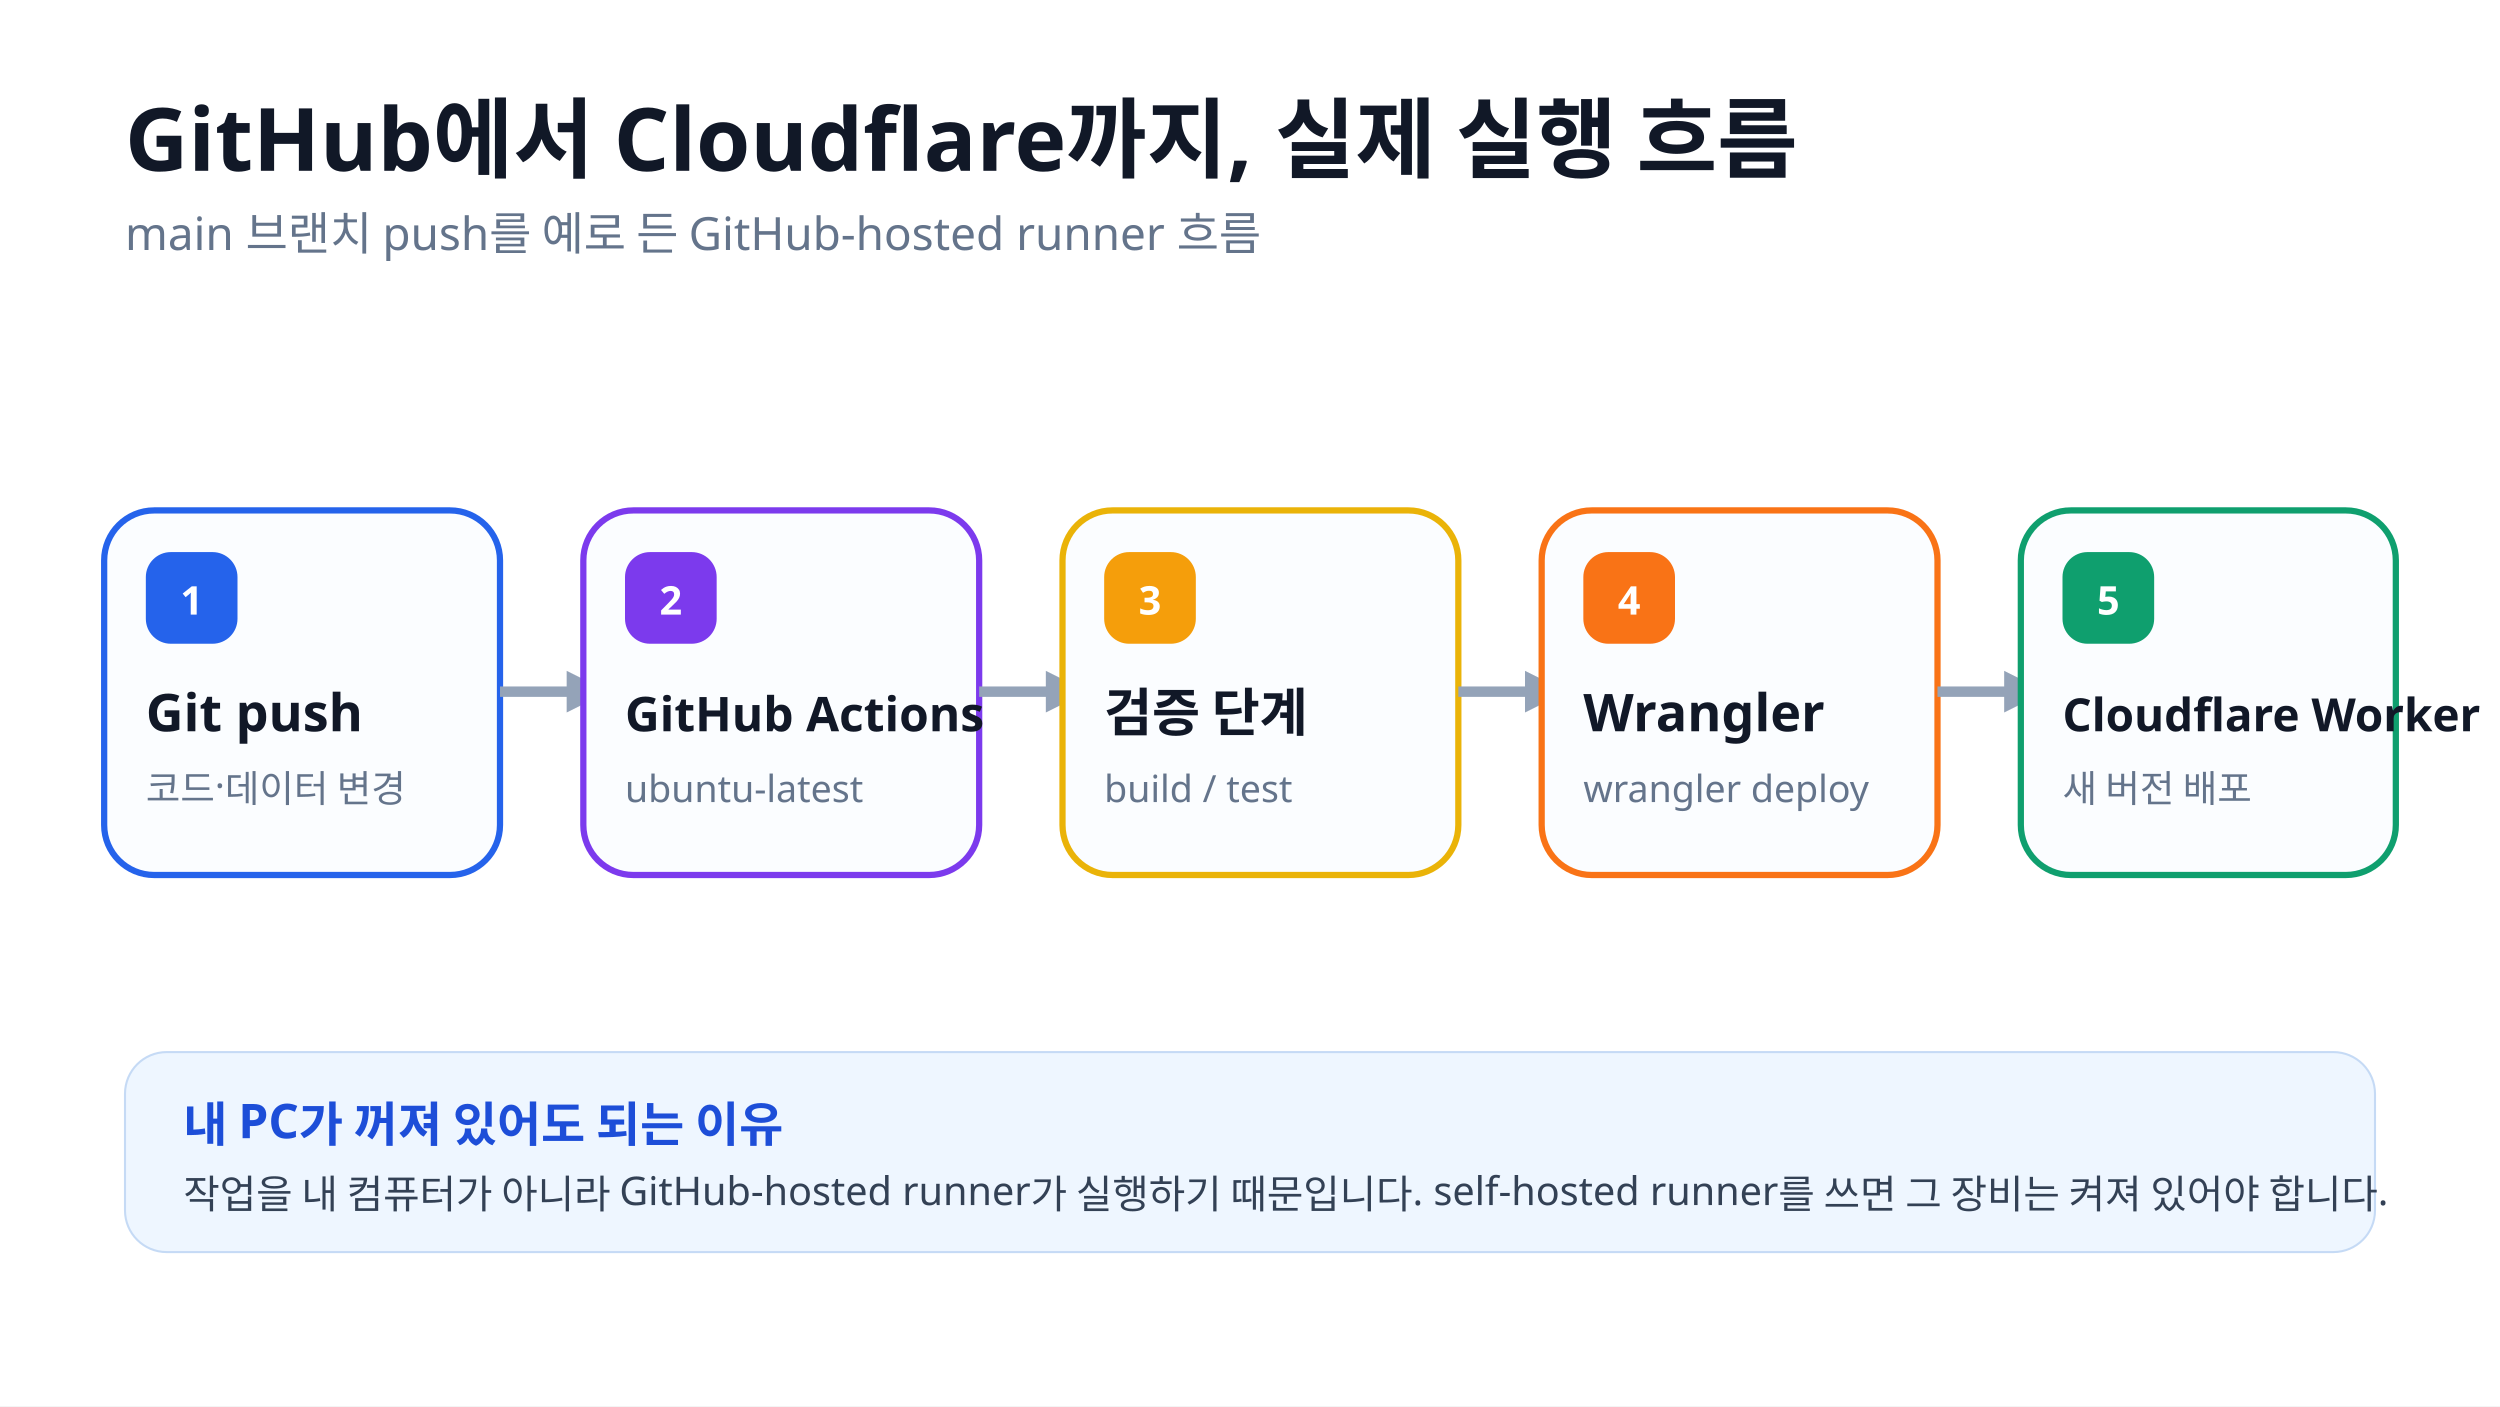
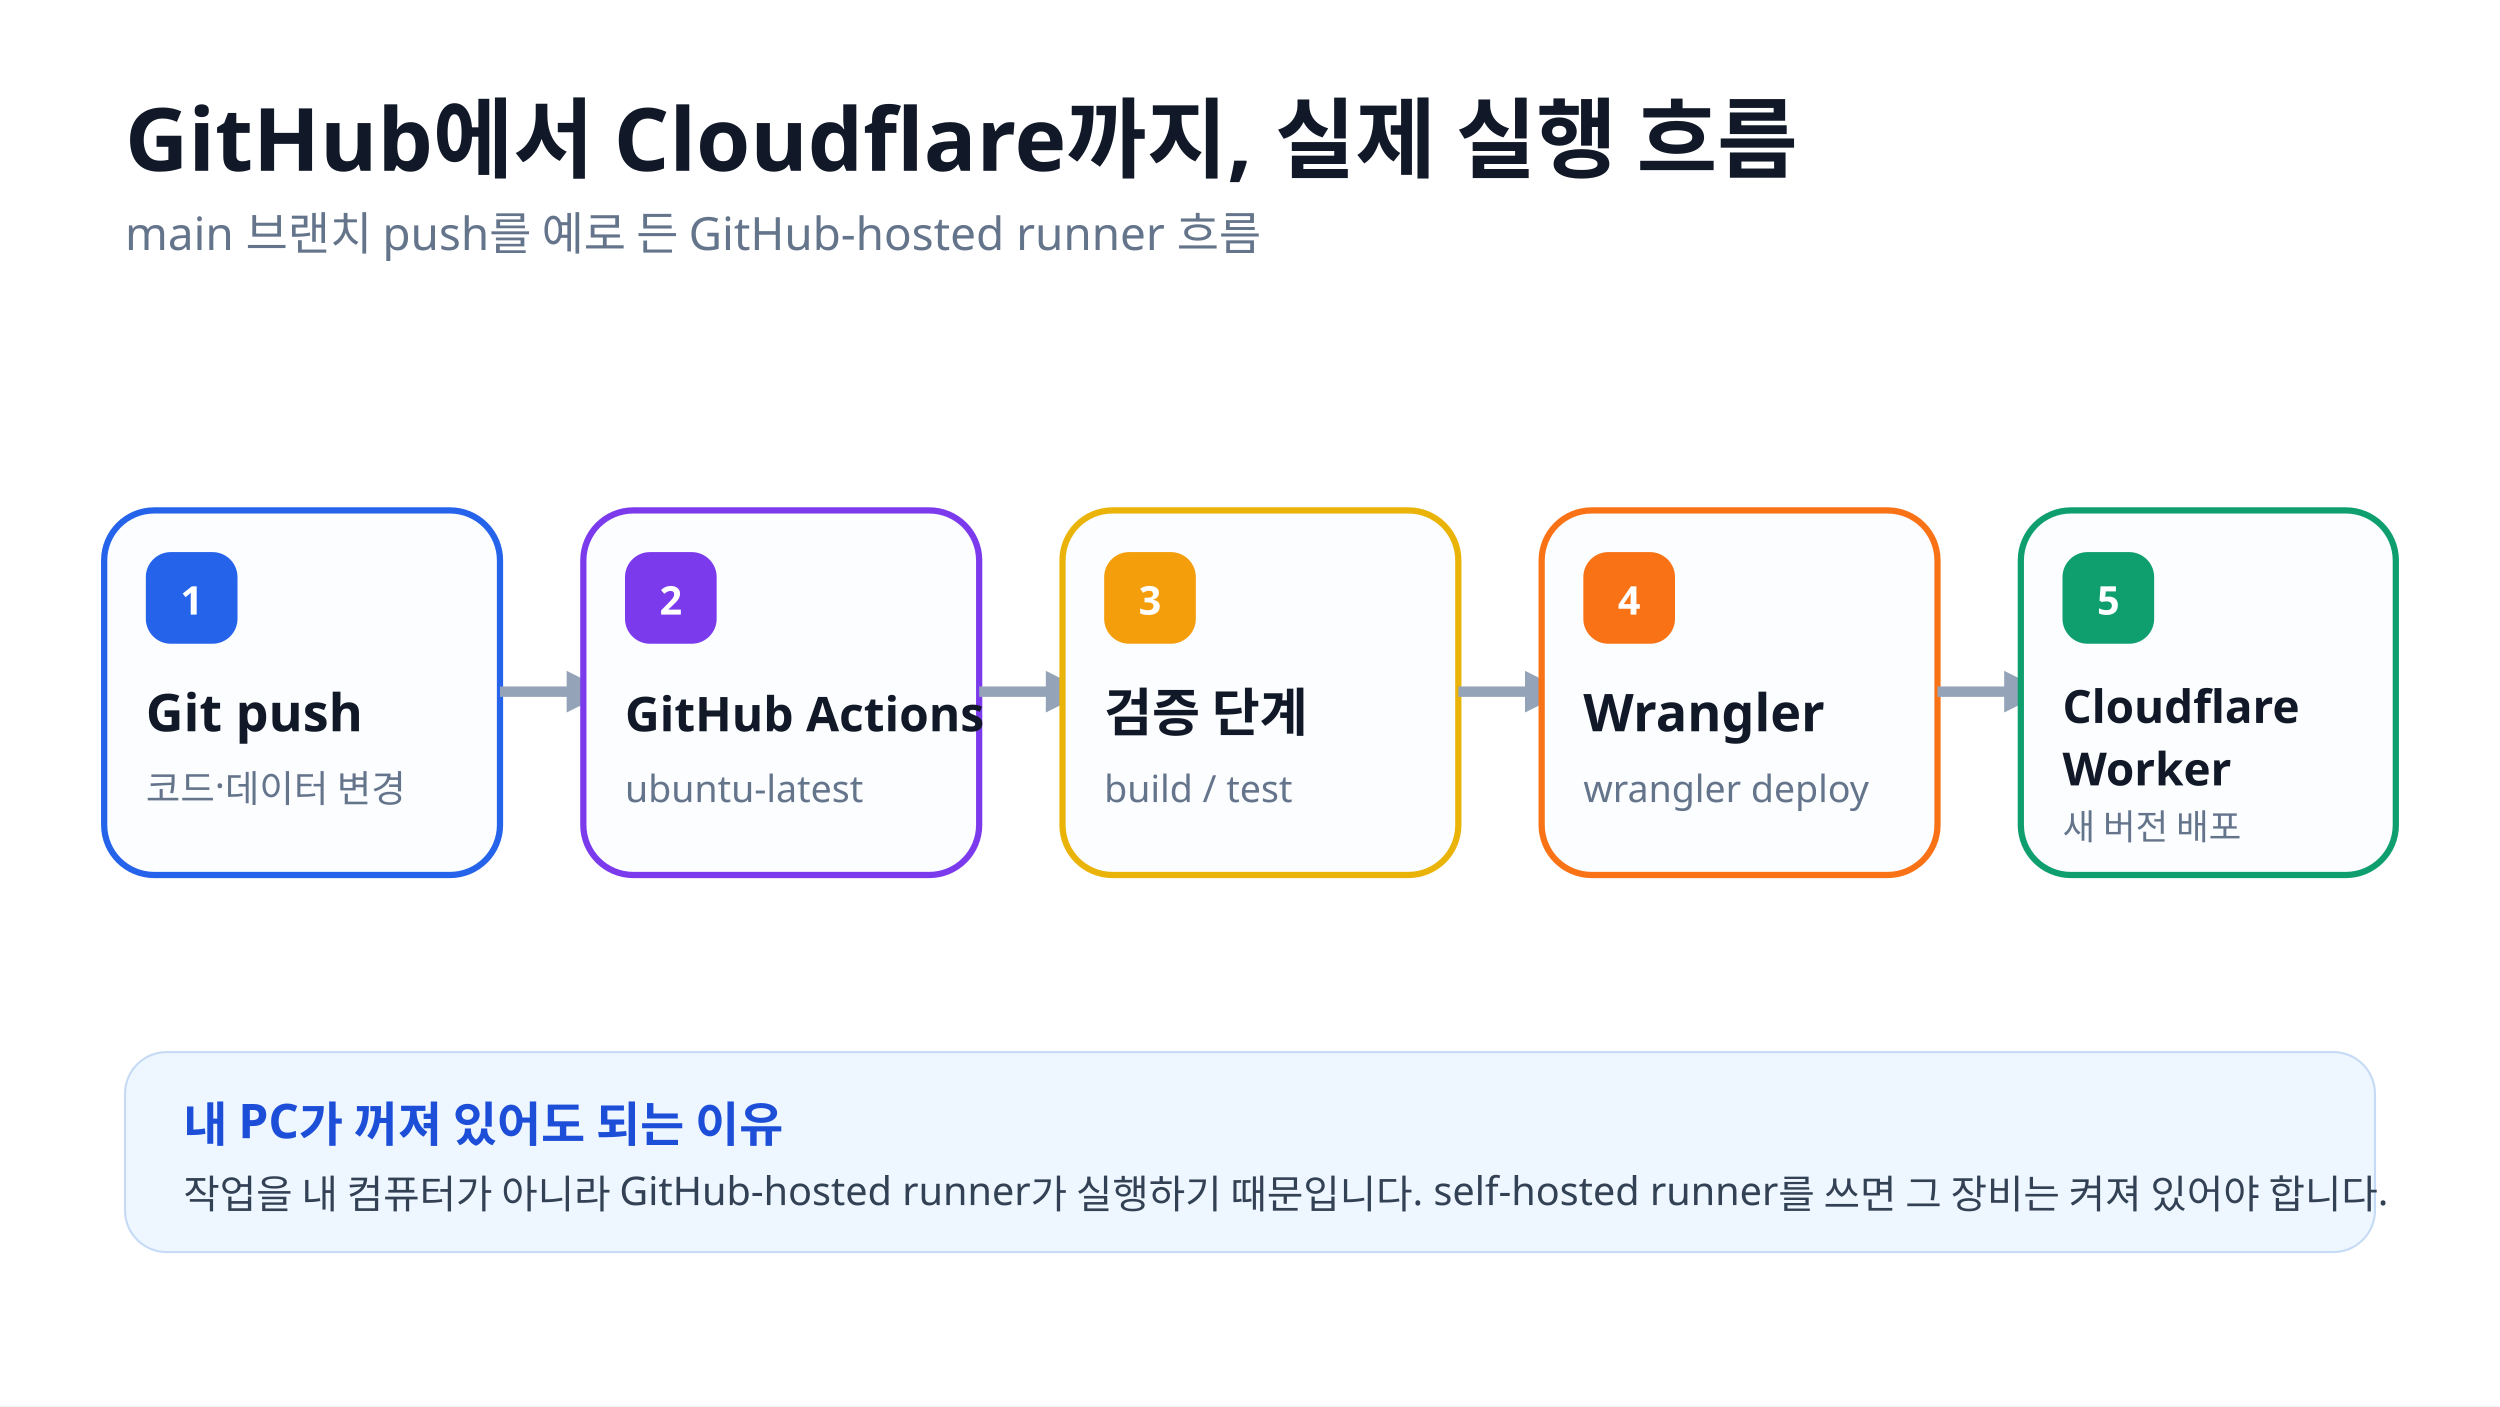
<svg xmlns="http://www.w3.org/2000/svg" width="1200" height="675" viewBox="0 0 1200 675">
  <rect width="1200" height="675" fill="white" />
  <text x="60" y="82" font-family="Noto Sans KR, sans-serif" font-size="42" font-weight="800" fill="#111827">GitHub에서 Cloudflare까지, 실제 실행 흐름</text>
  <text x="60" y="120" font-family="Noto Sans KR, sans-serif" font-size="22" fill="#64748b">main 브랜치 push를 예로 든 GitHub-hosted runner 흐름</text>
  <g font-family="Noto Sans KR, sans-serif">
    <g transform="translate(50 245)">
      <rect width="190" height="175" rx="24" fill="#fbfdff" stroke="#2563eb" stroke-width="3" />
      <rect x="20" y="20" width="44" height="44" rx="12" fill="#2563eb" />
      <text x="42" y="50" text-anchor="middle" font-size="19" font-weight="800" fill="white">1</text>
      <text x="20" y="106" font-size="25" font-weight="800" fill="#111827">Git push</text>
      <text x="20" y="140" font-size="18" fill="#64748b">코드·데이터 변경</text>
      <line x1="190" y1="87" x2="230" y2="87" stroke="#94a3b8" stroke-width="5" />
      <polygon points="222,77 242,87 222,97" fill="#94a3b8" />
    </g>
    <g transform="translate(280 245)">
      <rect width="190" height="175" rx="24" fill="#fbfdff" stroke="#7c3aed" stroke-width="3" />
      <rect x="20" y="20" width="44" height="44" rx="12" fill="#7c3aed" />
      <text x="42" y="50" text-anchor="middle" font-size="19" font-weight="800" fill="white">2</text>
      <text x="20" y="106" font-size="23" font-weight="800" fill="#111827">GitHub Actions</text>
      <text x="20" y="140" font-size="18" fill="#64748b">ubuntu-latest</text>
      <line x1="190" y1="87" x2="230" y2="87" stroke="#94a3b8" stroke-width="5" />
      <polygon points="222,77 242,87 222,97" fill="#94a3b8" />
    </g>
    <g transform="translate(510 245)">
      <rect width="190" height="175" rx="24" fill="#fbfdff" stroke="#eab308" stroke-width="3" />
      <rect x="20" y="20" width="44" height="44" rx="12" fill="#f59e0b" />
      <text x="42" y="50" text-anchor="middle" font-size="19" font-weight="800" fill="white">3</text>
      <text x="20" y="106" font-size="25" font-weight="800" fill="#111827">검증 단계</text>
      <text x="20" y="140" font-size="18" fill="#64748b">build / test</text>
      <line x1="190" y1="87" x2="230" y2="87" stroke="#94a3b8" stroke-width="5" />
      <polygon points="222,77 242,87 222,97" fill="#94a3b8" />
    </g>
    <g transform="translate(740 245)">
      <rect width="190" height="175" rx="24" fill="#fbfdff" stroke="#f97316" stroke-width="3" />
      <rect x="20" y="20" width="44" height="44" rx="12" fill="#f97316" />
      <text x="42" y="50" text-anchor="middle" font-size="19" font-weight="800" fill="white">4</text>
      <text x="20" y="106" font-size="25" font-weight="800" fill="#111827">Wrangler</text>
      <text x="20" y="140" font-size="18" fill="#64748b">wrangler deploy</text>
      <line x1="190" y1="87" x2="230" y2="87" stroke="#94a3b8" stroke-width="5" />
      <polygon points="222,77 242,87 222,97" fill="#94a3b8" />
    </g>
    <g transform="translate(970 245)">
      <rect width="180" height="175" rx="24" fill="#fbfdff" stroke="#0f9f6e" stroke-width="3" />
      <rect x="20" y="20" width="44" height="44" rx="12" fill="#0f9f6e" />
      <text x="42" y="50" text-anchor="middle" font-size="19" font-weight="800" fill="white">5</text>
-       <text x="20" y="106" font-size="22" font-weight="800" fill="#111827">Cloudflare Worker</text>
-       <text x="20" y="140" font-size="18" fill="#64748b">새 버전 배포</text>
+       <text x="20" y="102" font-size="22" font-weight="800" fill="#111827">Cloudflare</text>
+       <text x="20" y="132" font-size="22" font-weight="800" fill="#111827">Worker</text>
+       <text x="20" y="158" font-size="17" fill="#64748b">새 버전 배포</text>
    </g>
    <rect x="60" y="505" width="1080" height="96" rx="20" fill="#eef6ff" stroke="#c5daf5" />
    <text x="88" y="548" font-size="23" font-weight="800" fill="#1d4ed8">내 PC가 꺼져 있어도 되는 이유</text>
    <text x="88" y="580" font-size="19" fill="#334155">작업을 내 컴퓨터가 아니라 GitHub-hosted runner가 실행하기 때문입니다. self-hosted runner를 쓰면 그 장비는 켜져 있어야 합니다.</text>
  </g>
</svg>
